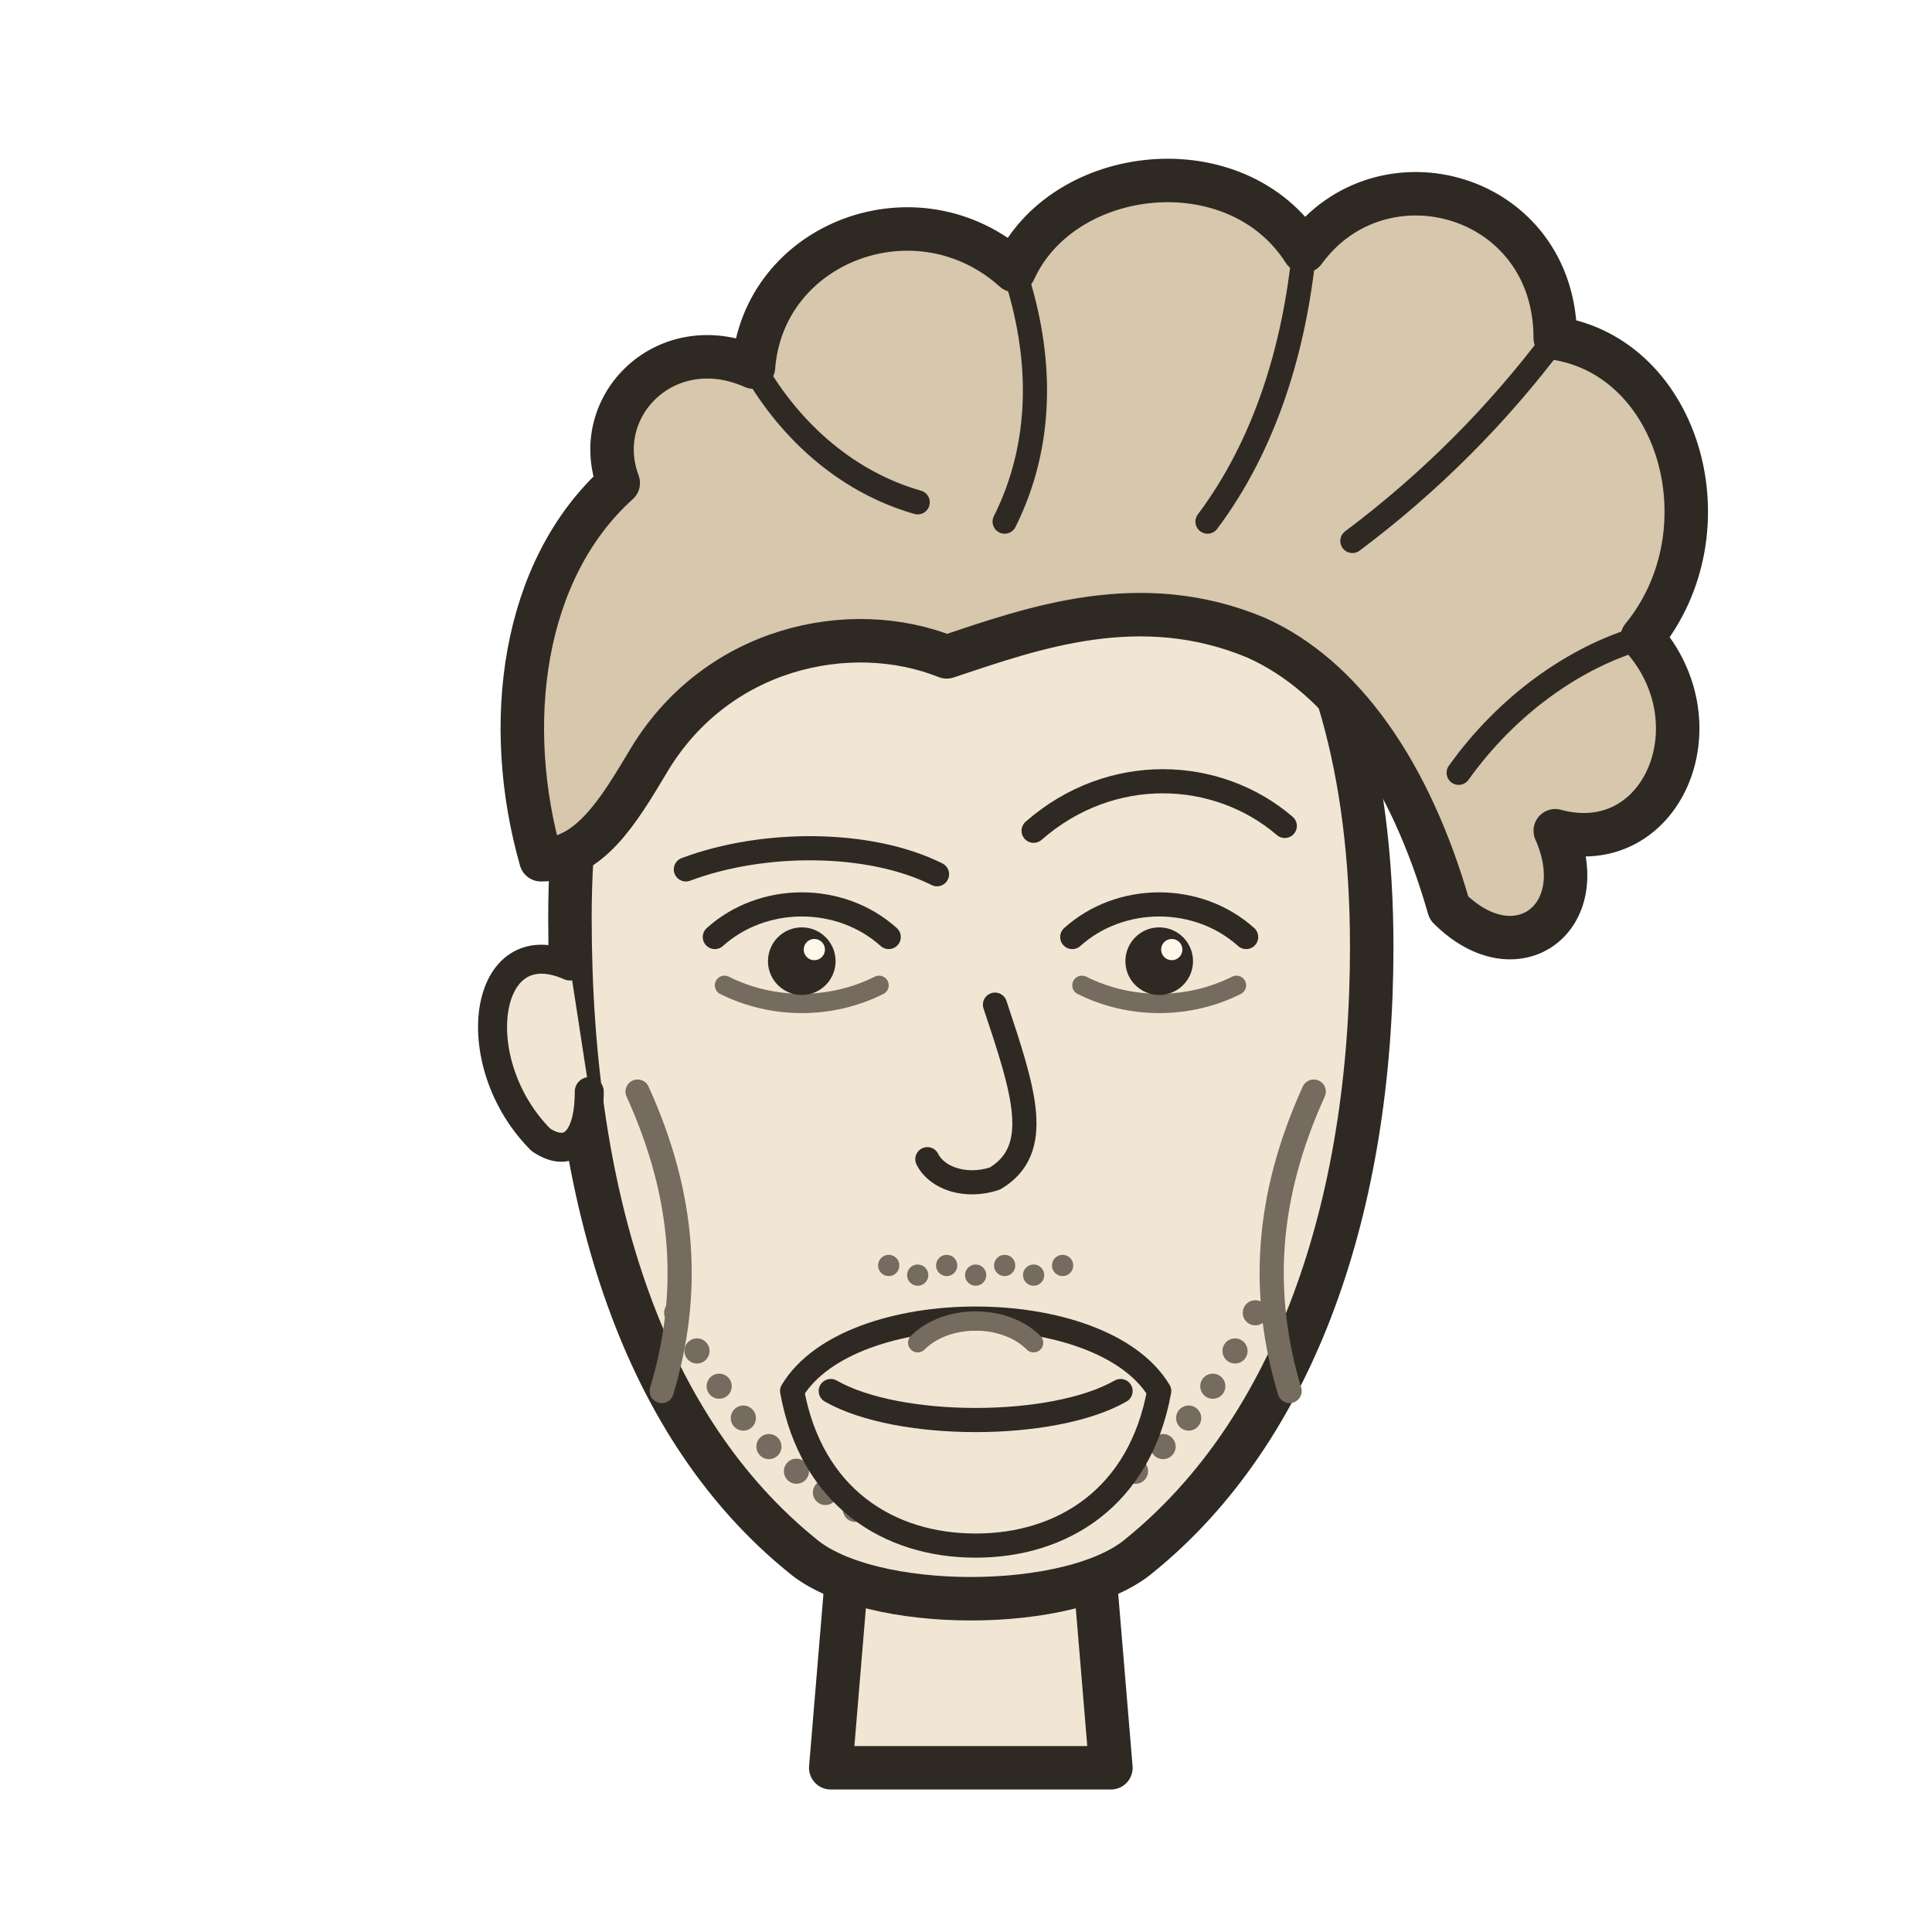
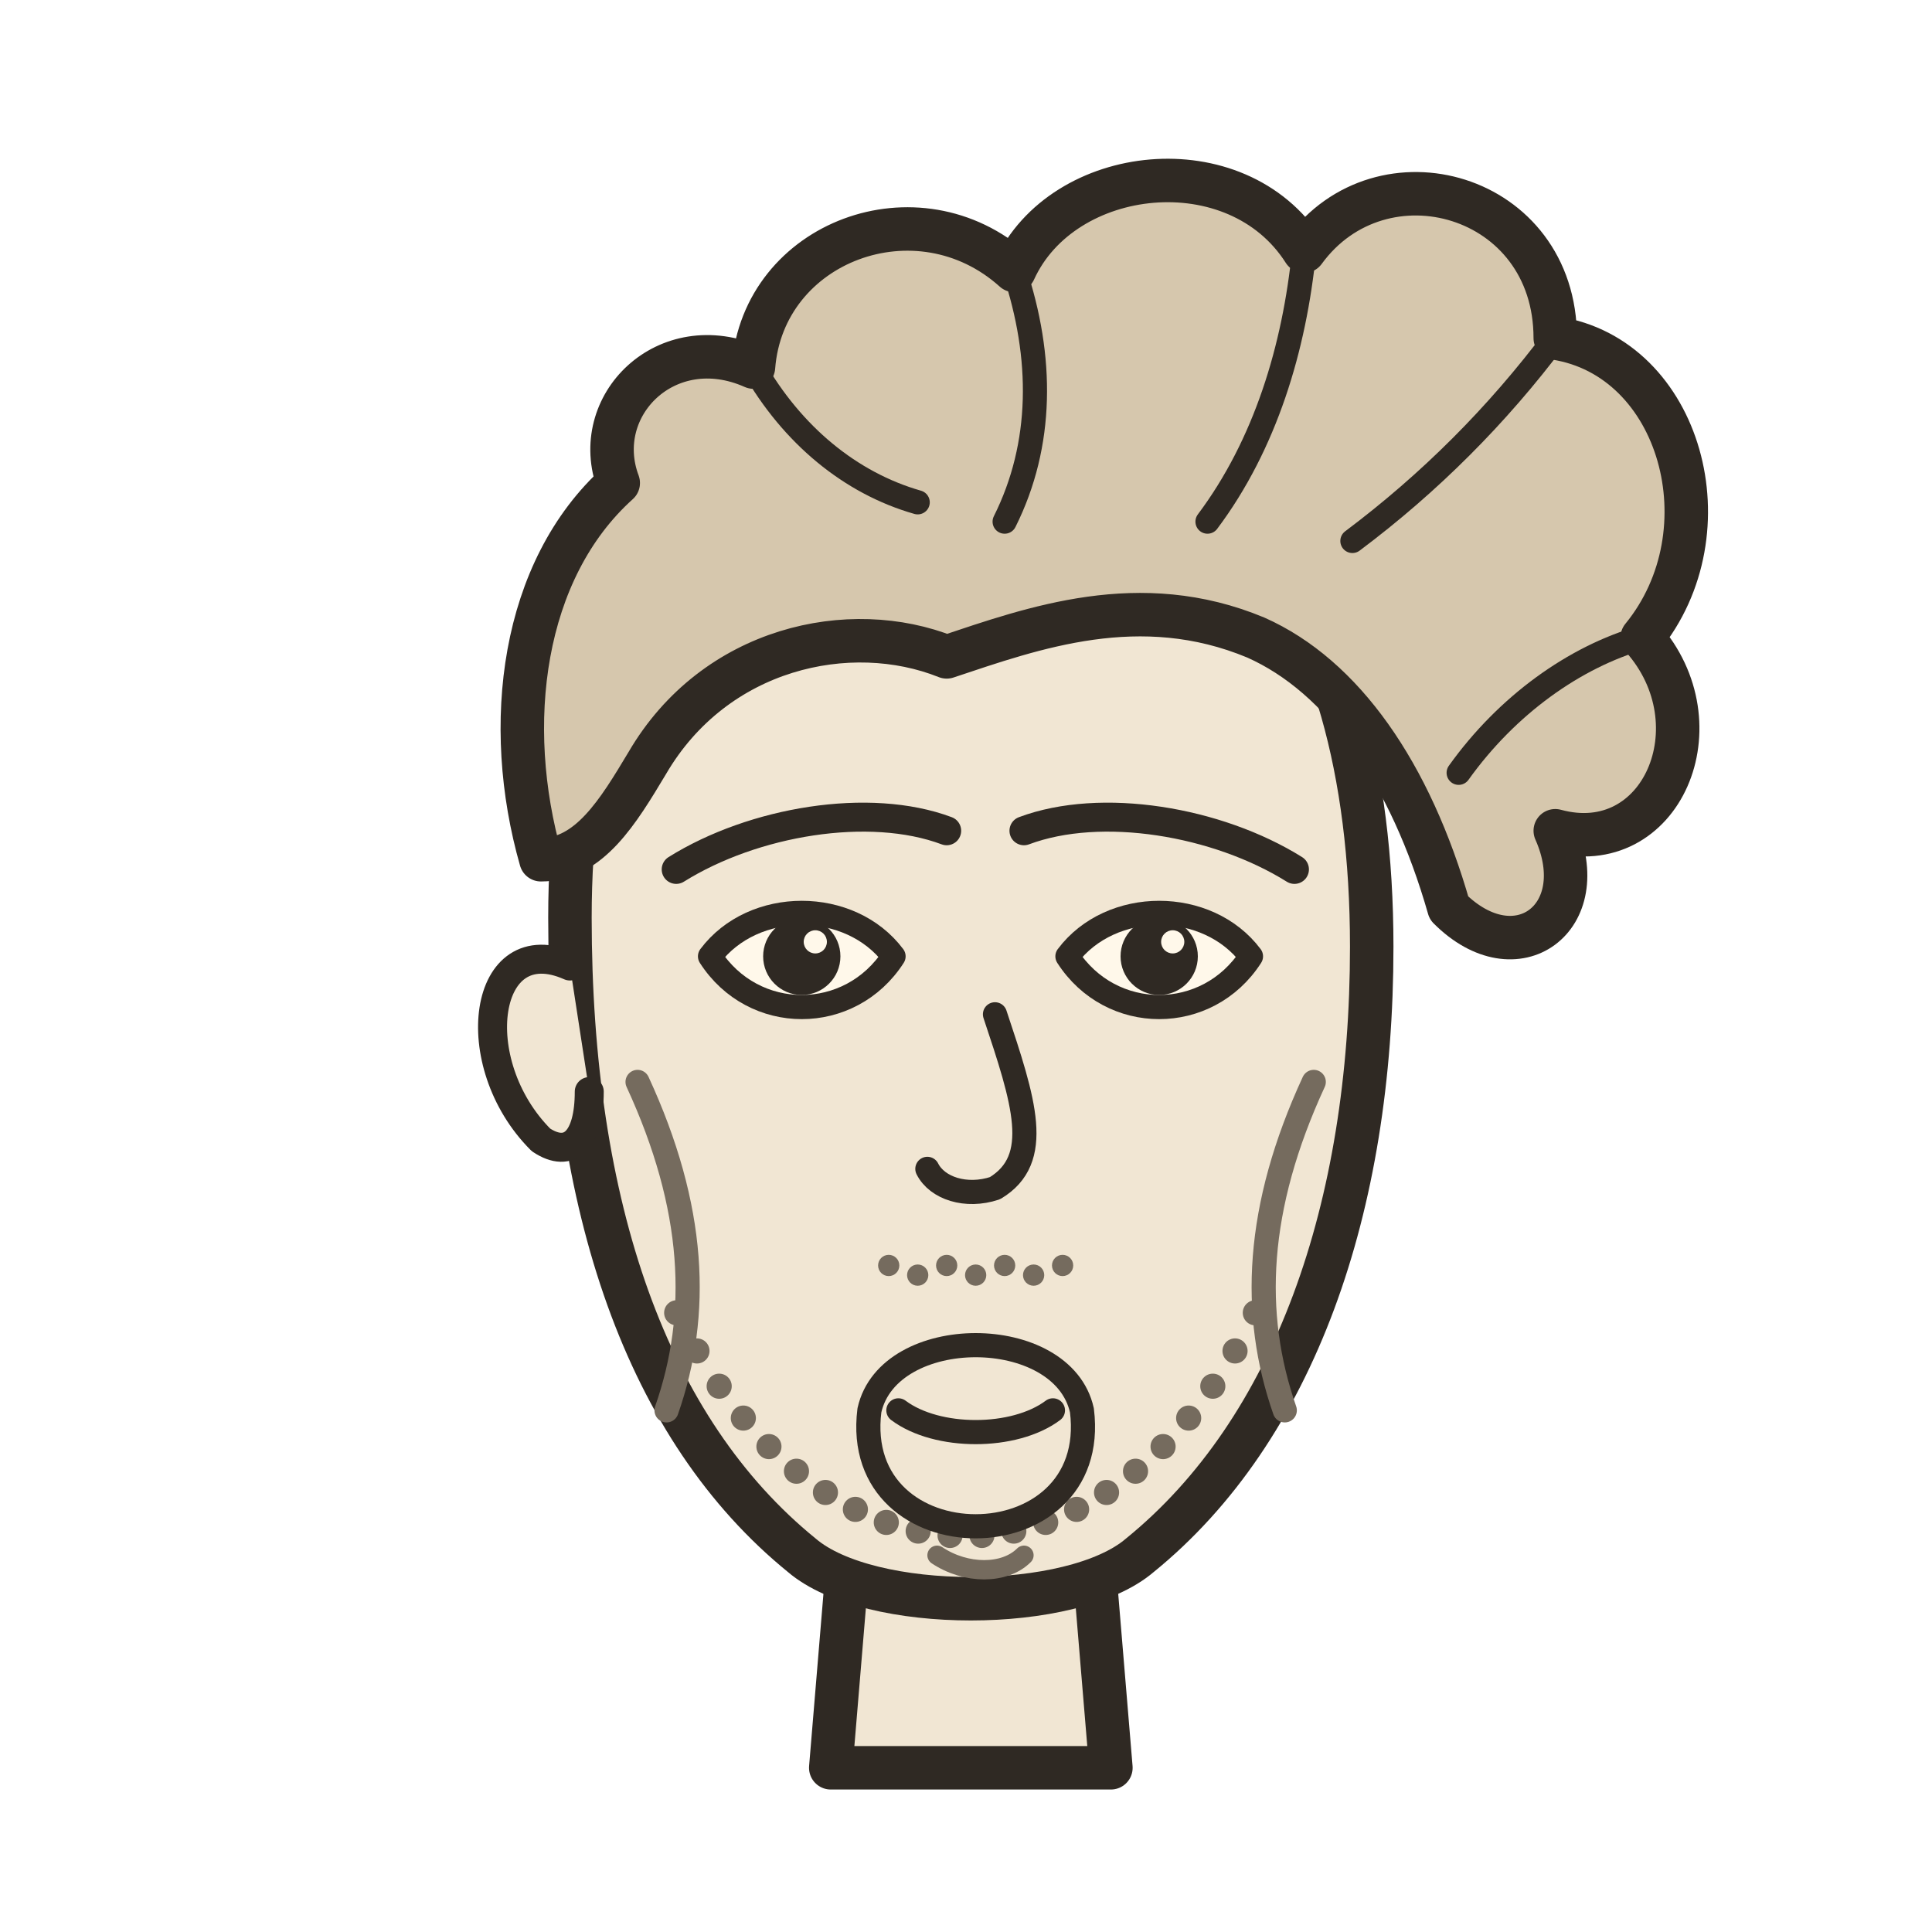
<svg xmlns="http://www.w3.org/2000/svg" width="400" height="400" viewBox="0 0 400 400">
  <path d="M 176 318 L 172 366 L 230 366 L 226 318 Z" fill="#f1e6d3" stroke="#2f2923" stroke-width="9" stroke-linecap="round" stroke-linejoin="round" />
  <path d="M 118 190 C 118 120, 152 84, 200 84 C 250 84, 284 122, 284 196 C 284 250, 268 296, 236 322 C 222 334, 180 334, 166 322 C 134 296, 118 250, 118 190 Z" fill="#f1e6d3" stroke="#2f2923" stroke-width="9" stroke-linecap="round" stroke-linejoin="round" />
  <path d="M 118 200 C 100 192, 96 220, 112 236 C 118 240, 122 236, 122 226" fill="#f1e6d3" stroke="#2f2923" stroke-width="6" stroke-linecap="round" stroke-linejoin="round" />
  <circle cx="259.9" cy="271.8" r="2.6" fill="#756b5e" stroke="none" stroke-width="0" />
  <circle cx="255.7" cy="279.7" r="2.6" fill="#756b5e" stroke="none" stroke-width="0" />
  <circle cx="251.1" cy="287.0" r="2.6" fill="#756b5e" stroke="none" stroke-width="0" />
  <circle cx="246.1" cy="293.6" r="2.6" fill="#756b5e" stroke="none" stroke-width="0" />
  <circle cx="240.8" cy="299.5" r="2.6" fill="#756b5e" stroke="none" stroke-width="0" />
  <circle cx="235.1" cy="304.6" r="2.6" fill="#756b5e" stroke="none" stroke-width="0" />
  <circle cx="229.1" cy="309.0" r="2.6" fill="#756b5e" stroke="none" stroke-width="0" />
  <circle cx="222.9" cy="312.5" r="2.6" fill="#756b5e" stroke="none" stroke-width="0" />
  <circle cx="216.5" cy="315.2" r="2.6" fill="#756b5e" stroke="none" stroke-width="0" />
  <circle cx="209.9" cy="317.0" r="2.6" fill="#756b5e" stroke="none" stroke-width="0" />
  <circle cx="203.3" cy="317.9" r="2.6" fill="#756b5e" stroke="none" stroke-width="0" />
  <circle cx="196.7" cy="317.9" r="2.6" fill="#756b5e" stroke="none" stroke-width="0" />
  <circle cx="190.1" cy="317.0" r="2.6" fill="#756b5e" stroke="none" stroke-width="0" />
  <circle cx="183.5" cy="315.2" r="2.6" fill="#756b5e" stroke="none" stroke-width="0" />
  <circle cx="177.1" cy="312.5" r="2.6" fill="#756b5e" stroke="none" stroke-width="0" />
  <circle cx="170.9" cy="309.0" r="2.6" fill="#756b5e" stroke="none" stroke-width="0" />
  <circle cx="164.9" cy="304.6" r="2.6" fill="#756b5e" stroke="none" stroke-width="0" />
  <circle cx="159.2" cy="299.5" r="2.6" fill="#756b5e" stroke="none" stroke-width="0" />
  <circle cx="153.9" cy="293.6" r="2.6" fill="#756b5e" stroke="none" stroke-width="0" />
  <circle cx="148.9" cy="287.0" r="2.6" fill="#756b5e" stroke="none" stroke-width="0" />
  <circle cx="144.3" cy="279.7" r="2.6" fill="#756b5e" stroke="none" stroke-width="0" />
  <circle cx="140.1" cy="271.8" r="2.6" fill="#756b5e" stroke="none" stroke-width="0" />
  <circle cx="184" cy="262" r="2.2" fill="#756b5e" stroke="none" stroke-width="0" />
  <circle cx="190" cy="264" r="2.2" fill="#756b5e" stroke="none" stroke-width="0" />
  <circle cx="196" cy="262" r="2.2" fill="#756b5e" stroke="none" stroke-width="0" />
  <circle cx="202" cy="264" r="2.2" fill="#756b5e" stroke="none" stroke-width="0" />
  <circle cx="208" cy="262" r="2.2" fill="#756b5e" stroke="none" stroke-width="0" />
  <circle cx="214" cy="264" r="2.2" fill="#756b5e" stroke="none" stroke-width="0" />
  <circle cx="220" cy="262" r="2.2" fill="#756b5e" stroke="none" stroke-width="0" />
  <path d="M 112 178 C 104 150, 108 118, 128 100 C 122 84, 138 68, 156 76 C 158 50, 190 38, 210 56 C 220 34, 256 30, 270 52 C 286 30, 322 40, 322 70 C 348 74, 358 110, 340 132 C 356 150, 344 178, 322 172 C 330 190, 314 202, 300 188 C 292 160, 278 140, 260 132 C 236 122, 214 130, 196 136 C 176 128, 148 134, 134 158 C 128 168, 122 178, 112 178 Z" fill="#d6c7ad" stroke="#2f2923" stroke-width="9" stroke-linecap="round" stroke-linejoin="round" />
  <path d="M 156 76 C 164 90, 176 100, 190 104" fill="none" stroke="#2f2923" stroke-width="5" stroke-linecap="round" stroke-linejoin="round" />
  <path d="M 210 56 C 216 74, 216 92, 208 108" fill="none" stroke="#2f2923" stroke-width="5" stroke-linecap="round" stroke-linejoin="round" />
  <path d="M 270 52 C 268 72, 262 92, 250 108" fill="none" stroke="#2f2923" stroke-width="5" stroke-linecap="round" stroke-linejoin="round" />
  <path d="M 322 70 C 310 86, 296 100, 280 112" fill="none" stroke="#2f2923" stroke-width="5" stroke-linecap="round" stroke-linejoin="round" />
  <path d="M 340 132 C 326 136, 312 146, 302 160" fill="none" stroke="#2f2923" stroke-width="5" stroke-linecap="round" stroke-linejoin="round" />
-   <path d="M 132 226 C 142 248, 143 268, 137 288" fill="none" stroke="#756b5e" stroke-width="5" stroke-linecap="round" stroke-linejoin="round" />
-   <path d="M 272 226 C 262 248, 261 268, 267 288" fill="none" stroke="#756b5e" stroke-width="5" stroke-linecap="round" stroke-linejoin="round" />
-   <path d="M 142 180 C 158 174, 180 174, 194 181" fill="none" stroke="#2f2923" stroke-width="5" stroke-linecap="round" stroke-linejoin="round" />
-   <path d="M 214 172 C 230 158, 252 159, 266 171" fill="none" stroke="#2f2923" stroke-width="5" stroke-linecap="round" stroke-linejoin="round" />
-   <path d="M 148 194.0 C 158 185, 174 185, 184 194.0" fill="none" stroke="#2f2923" stroke-width="5" stroke-linecap="round" stroke-linejoin="round" />
-   <path d="M 150 204 C 160 209, 172 209, 182 204" fill="none" stroke="#756b5e" stroke-width="4" stroke-linecap="round" stroke-linejoin="round" />
-   <circle cx="166" cy="199" r="7.0" fill="#2f2923" stroke="none" stroke-width="0" />
-   <circle cx="168.6" cy="196.6" r="2.2" fill="#fff8ea" stroke="none" stroke-width="0" />
-   <path d="M 222 194.0 C 232 185, 248 185, 258 194.0" fill="none" stroke="#2f2923" stroke-width="5" stroke-linecap="round" stroke-linejoin="round" />
-   <path d="M 224 204 C 234 209, 246 209, 256 204" fill="none" stroke="#756b5e" stroke-width="4" stroke-linecap="round" stroke-linejoin="round" />
-   <circle cx="240" cy="199" r="7.0" fill="#2f2923" stroke="none" stroke-width="0" />
-   <circle cx="242.6" cy="196.6" r="2.2" fill="#fff8ea" stroke="none" stroke-width="0" />
-   <path d="M 206 208 C 212 226, 216 238, 206 244 C 200 246, 194 244, 192 240" fill="none" stroke="#2f2923" stroke-width="5" stroke-linecap="round" stroke-linejoin="round" />
-   <path d="M 164 288 C 176 268, 228 268, 240 288 C 236 310, 220 320, 202 320 C 184 320, 168 310, 164 288 Z" fill="#f1e6d3" stroke="#2f2923" stroke-width="5" stroke-linecap="round" stroke-linejoin="round" />
-   <path d="M 172 288 C 186 296, 218 296, 232 288" fill="none" stroke="#2f2923" stroke-width="5" stroke-linecap="round" stroke-linejoin="round" />
-   <path d="M 190 278 C 196 272, 208 272, 214 278" fill="none" stroke="#756b5e" stroke-width="4" stroke-linecap="round" stroke-linejoin="round" />
+   <path d="M 132 224 C 144 250, 145 272, 138 292" fill="none" stroke="#756b5e" stroke-width="5" stroke-linecap="round" stroke-linejoin="round" />
+   <path d="M 272 224 C 260 250, 259 272, 266 292" fill="none" stroke="#756b5e" stroke-width="5" stroke-linecap="round" stroke-linejoin="round" />
+   <path d="M 140 180 C 156 170, 180 166, 196 172" fill="none" stroke="#2f2923" stroke-width="6" stroke-linecap="round" stroke-linejoin="round" />
+   <path d="M 212 172 C 228 166, 252 170, 268 180" fill="none" stroke="#2f2923" stroke-width="6" stroke-linecap="round" stroke-linejoin="round" />
+   <path d="M 147 198 C 156 186, 176 186, 185 198 C 176 212, 156 212, 147 198 Z" fill="#fff8ea" stroke="#2f2923" stroke-width="5" stroke-linecap="round" stroke-linejoin="round" />
+   <circle cx="166" cy="198" r="8.0" fill="#2f2923" stroke="none" stroke-width="0" />
+   <circle cx="168.8" cy="195" r="2.4" fill="#fff8ea" stroke="none" stroke-width="0" />
+   <path d="M 221 198 C 230 186, 250 186, 259 198 C 250 212, 230 212, 221 198 Z" fill="#fff8ea" stroke="#2f2923" stroke-width="5" stroke-linecap="round" stroke-linejoin="round" />
+   <circle cx="240" cy="198" r="8.0" fill="#2f2923" stroke="none" stroke-width="0" />
+   <circle cx="242.8" cy="195" r="2.4" fill="#fff8ea" stroke="none" stroke-width="0" />
+   <path d="M 206 210 C 212 228, 216 240, 206 246 C 200 248, 194 246, 192 242" fill="none" stroke="#2f2923" stroke-width="5" stroke-linecap="round" stroke-linejoin="round" />
+   <path d="M 180 292 C 184 274, 220 274, 224 292 C 226 308, 214 316, 202 316 C 190 316, 178 308, 180 292 Z" fill="#f1e6d3" stroke="#2f2923" stroke-width="5" stroke-linecap="round" stroke-linejoin="round" />
+   <path d="M 186 292 C 194 298, 210 298, 218 292" fill="none" stroke="#2f2923" stroke-width="5" stroke-linecap="round" stroke-linejoin="round" />
+   <path d="M 194 322 C 200 326, 208 326, 212 322" fill="none" stroke="#756b5e" stroke-width="4" stroke-linecap="round" stroke-linejoin="round" />
</svg>
